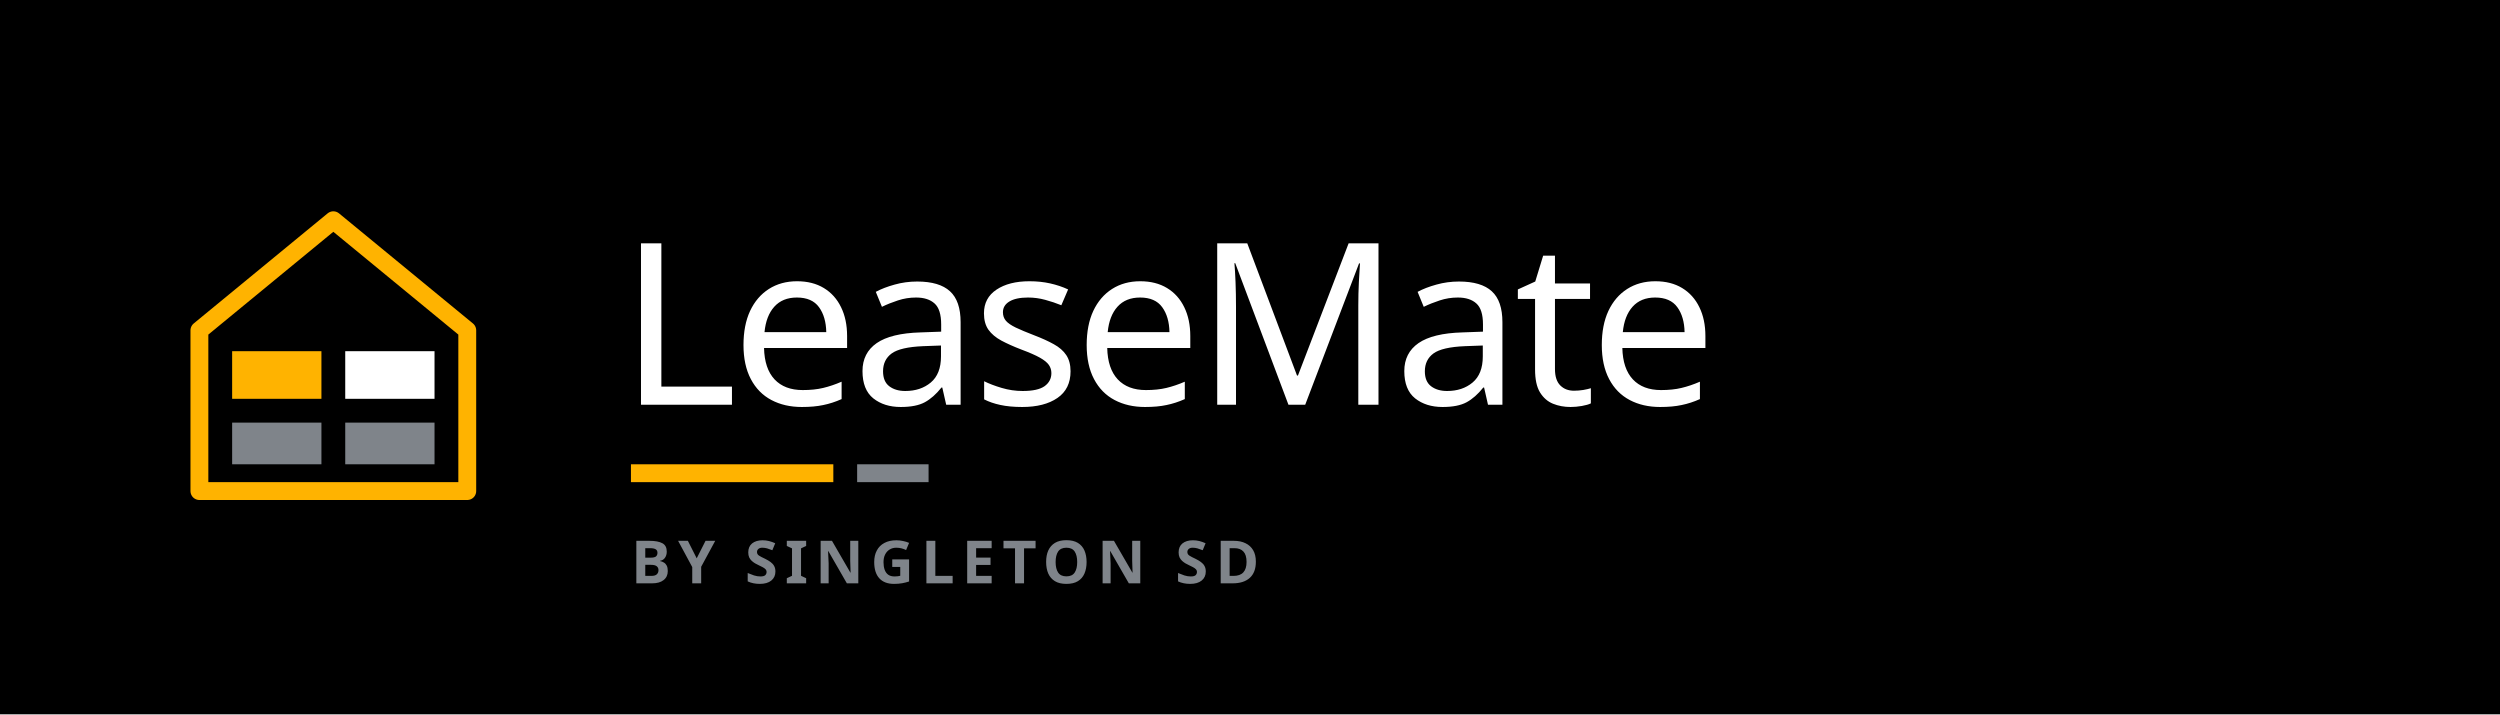
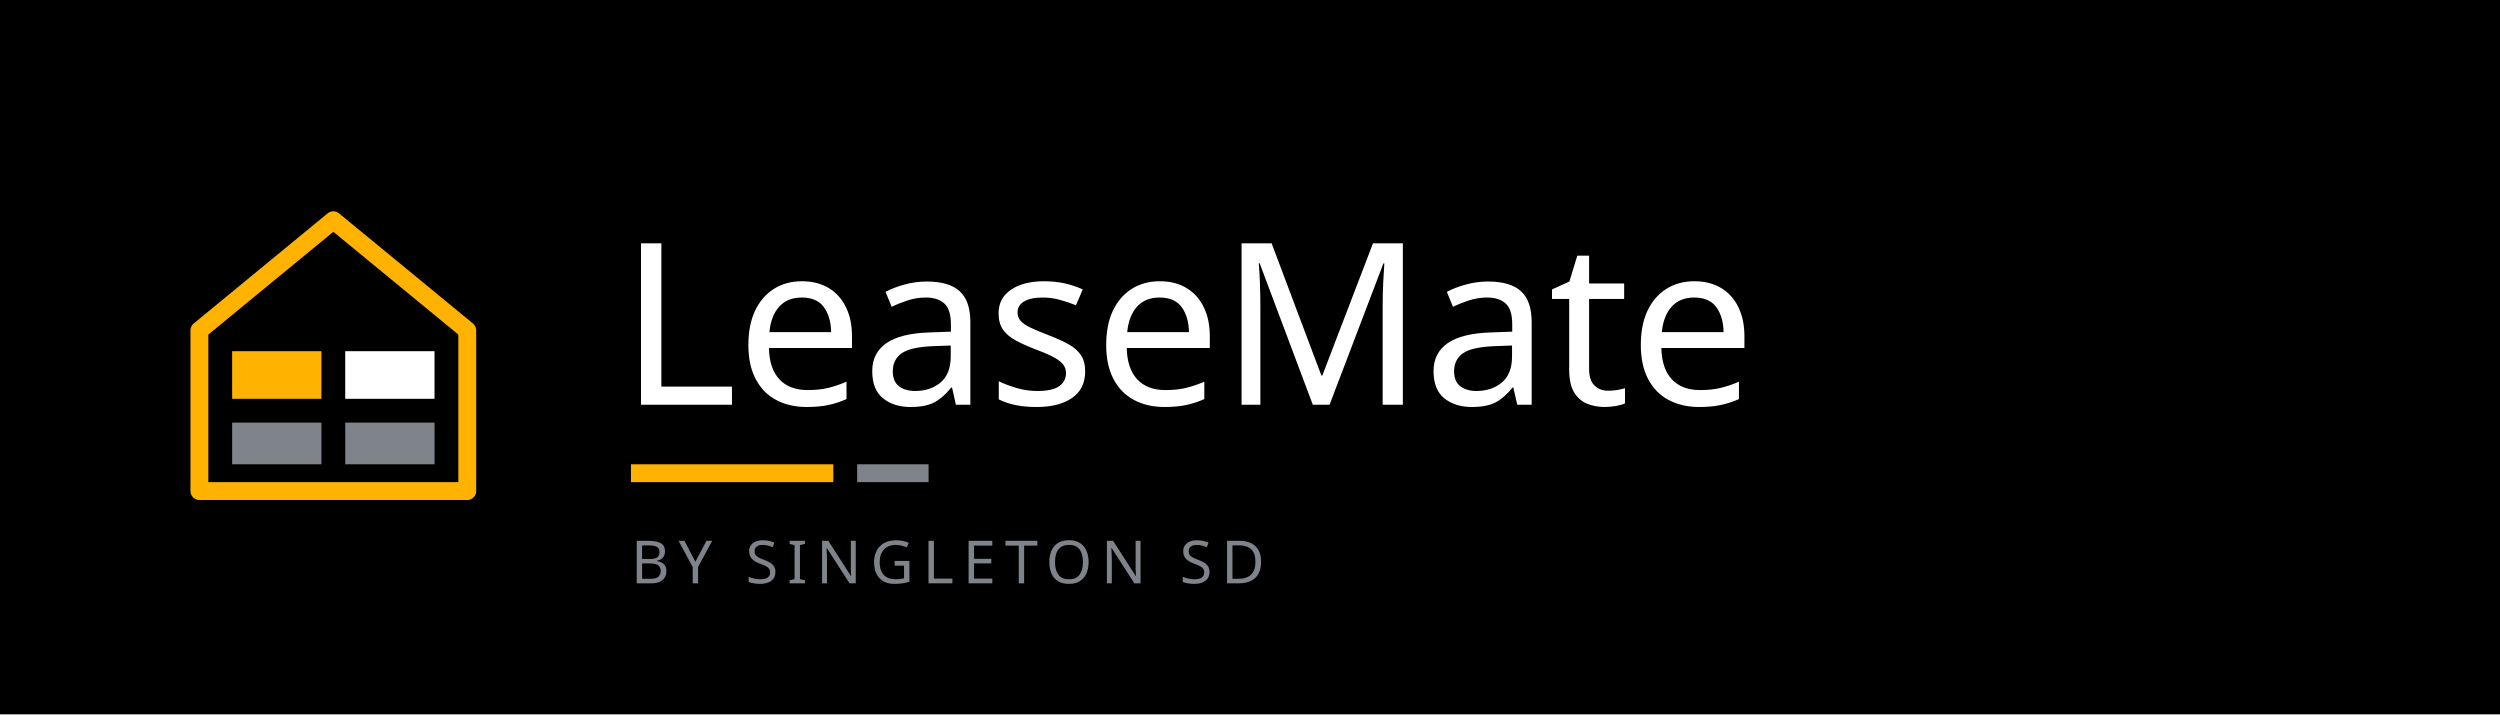
<svg xmlns="http://www.w3.org/2000/svg" viewBox="0 0 420 120" width="420" height="120">
  <rect width="420" height="120" fill="#000000" />
  <g transform="translate(28,32)">
    <path d="M5.5 23.5 L28 5 L50.5 23.5 V50.5 H5.5 Z" fill="none" stroke="#FFB300" stroke-width="3" stroke-linejoin="round" />
    <rect x="11" y="27" width="15" height="8" fill="#FFB300" />
    <rect x="30" y="27" width="15" height="8" fill="#FFFFFF" />
    <rect x="11" y="39" width="15" height="7" fill="#7F848A" />
    <rect x="30" y="39" width="15" height="7" fill="#7F848A" />
  </g>
-   <text x="104" y="68" font-family="Open Sauce Sans" font-weight="500" font-size="38" letter-spacing="-1.1" fill="#FFFFFF">LeaseMate</text>
+   <text x="104" y="68" font-family="Plus Jakarta Sans" font-weight="500" font-size="38" letter-spacing="-0.28" fill="#FFFFFF">LeaseMate</text>
  <rect x="106" y="78" width="34" height="3" fill="#FFB300" />
  <rect x="144" y="78" width="12" height="3" fill="#7F848A" />
-   <text x="106" y="98" font-family="Open Sauce Sans" font-weight="600" font-size="10" letter-spacing="1.2" fill="#7F848A">BY SINGLETON SD</text>
+   <text x="106" y="98" font-family="Plus Jakarta Sans" font-weight="500" font-size="10" letter-spacing="1.5" fill="#7F848A">BY SINGLETON SD</text>
</svg>
